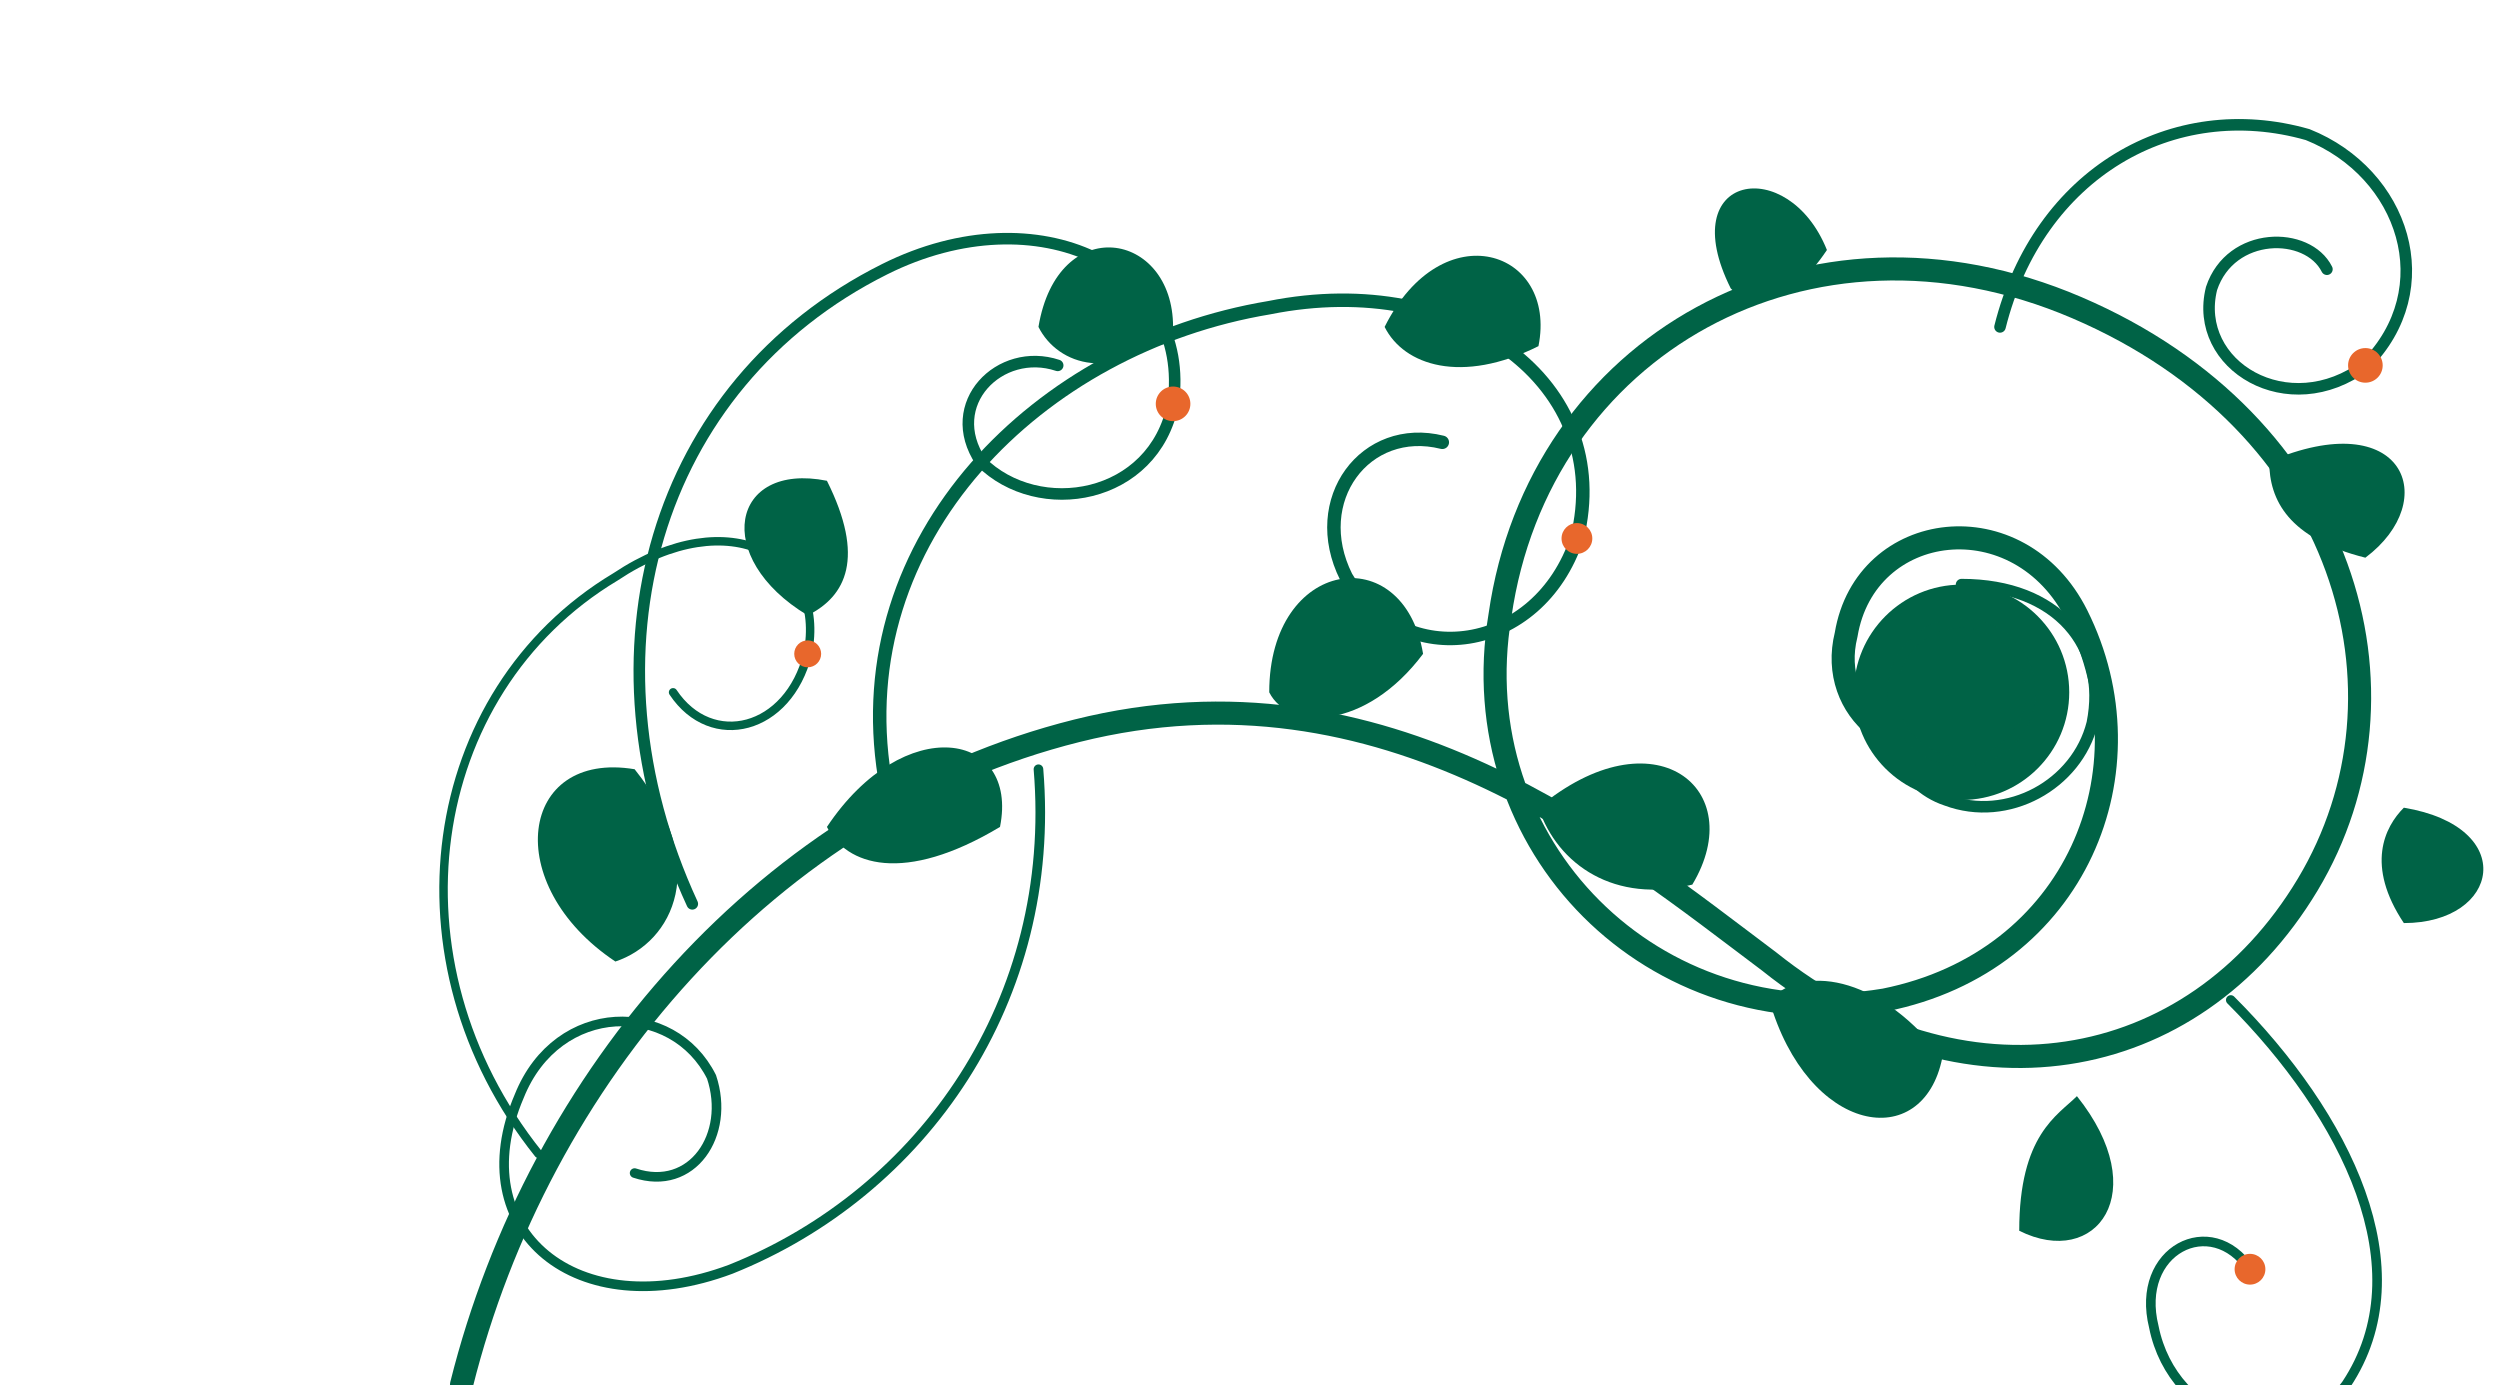
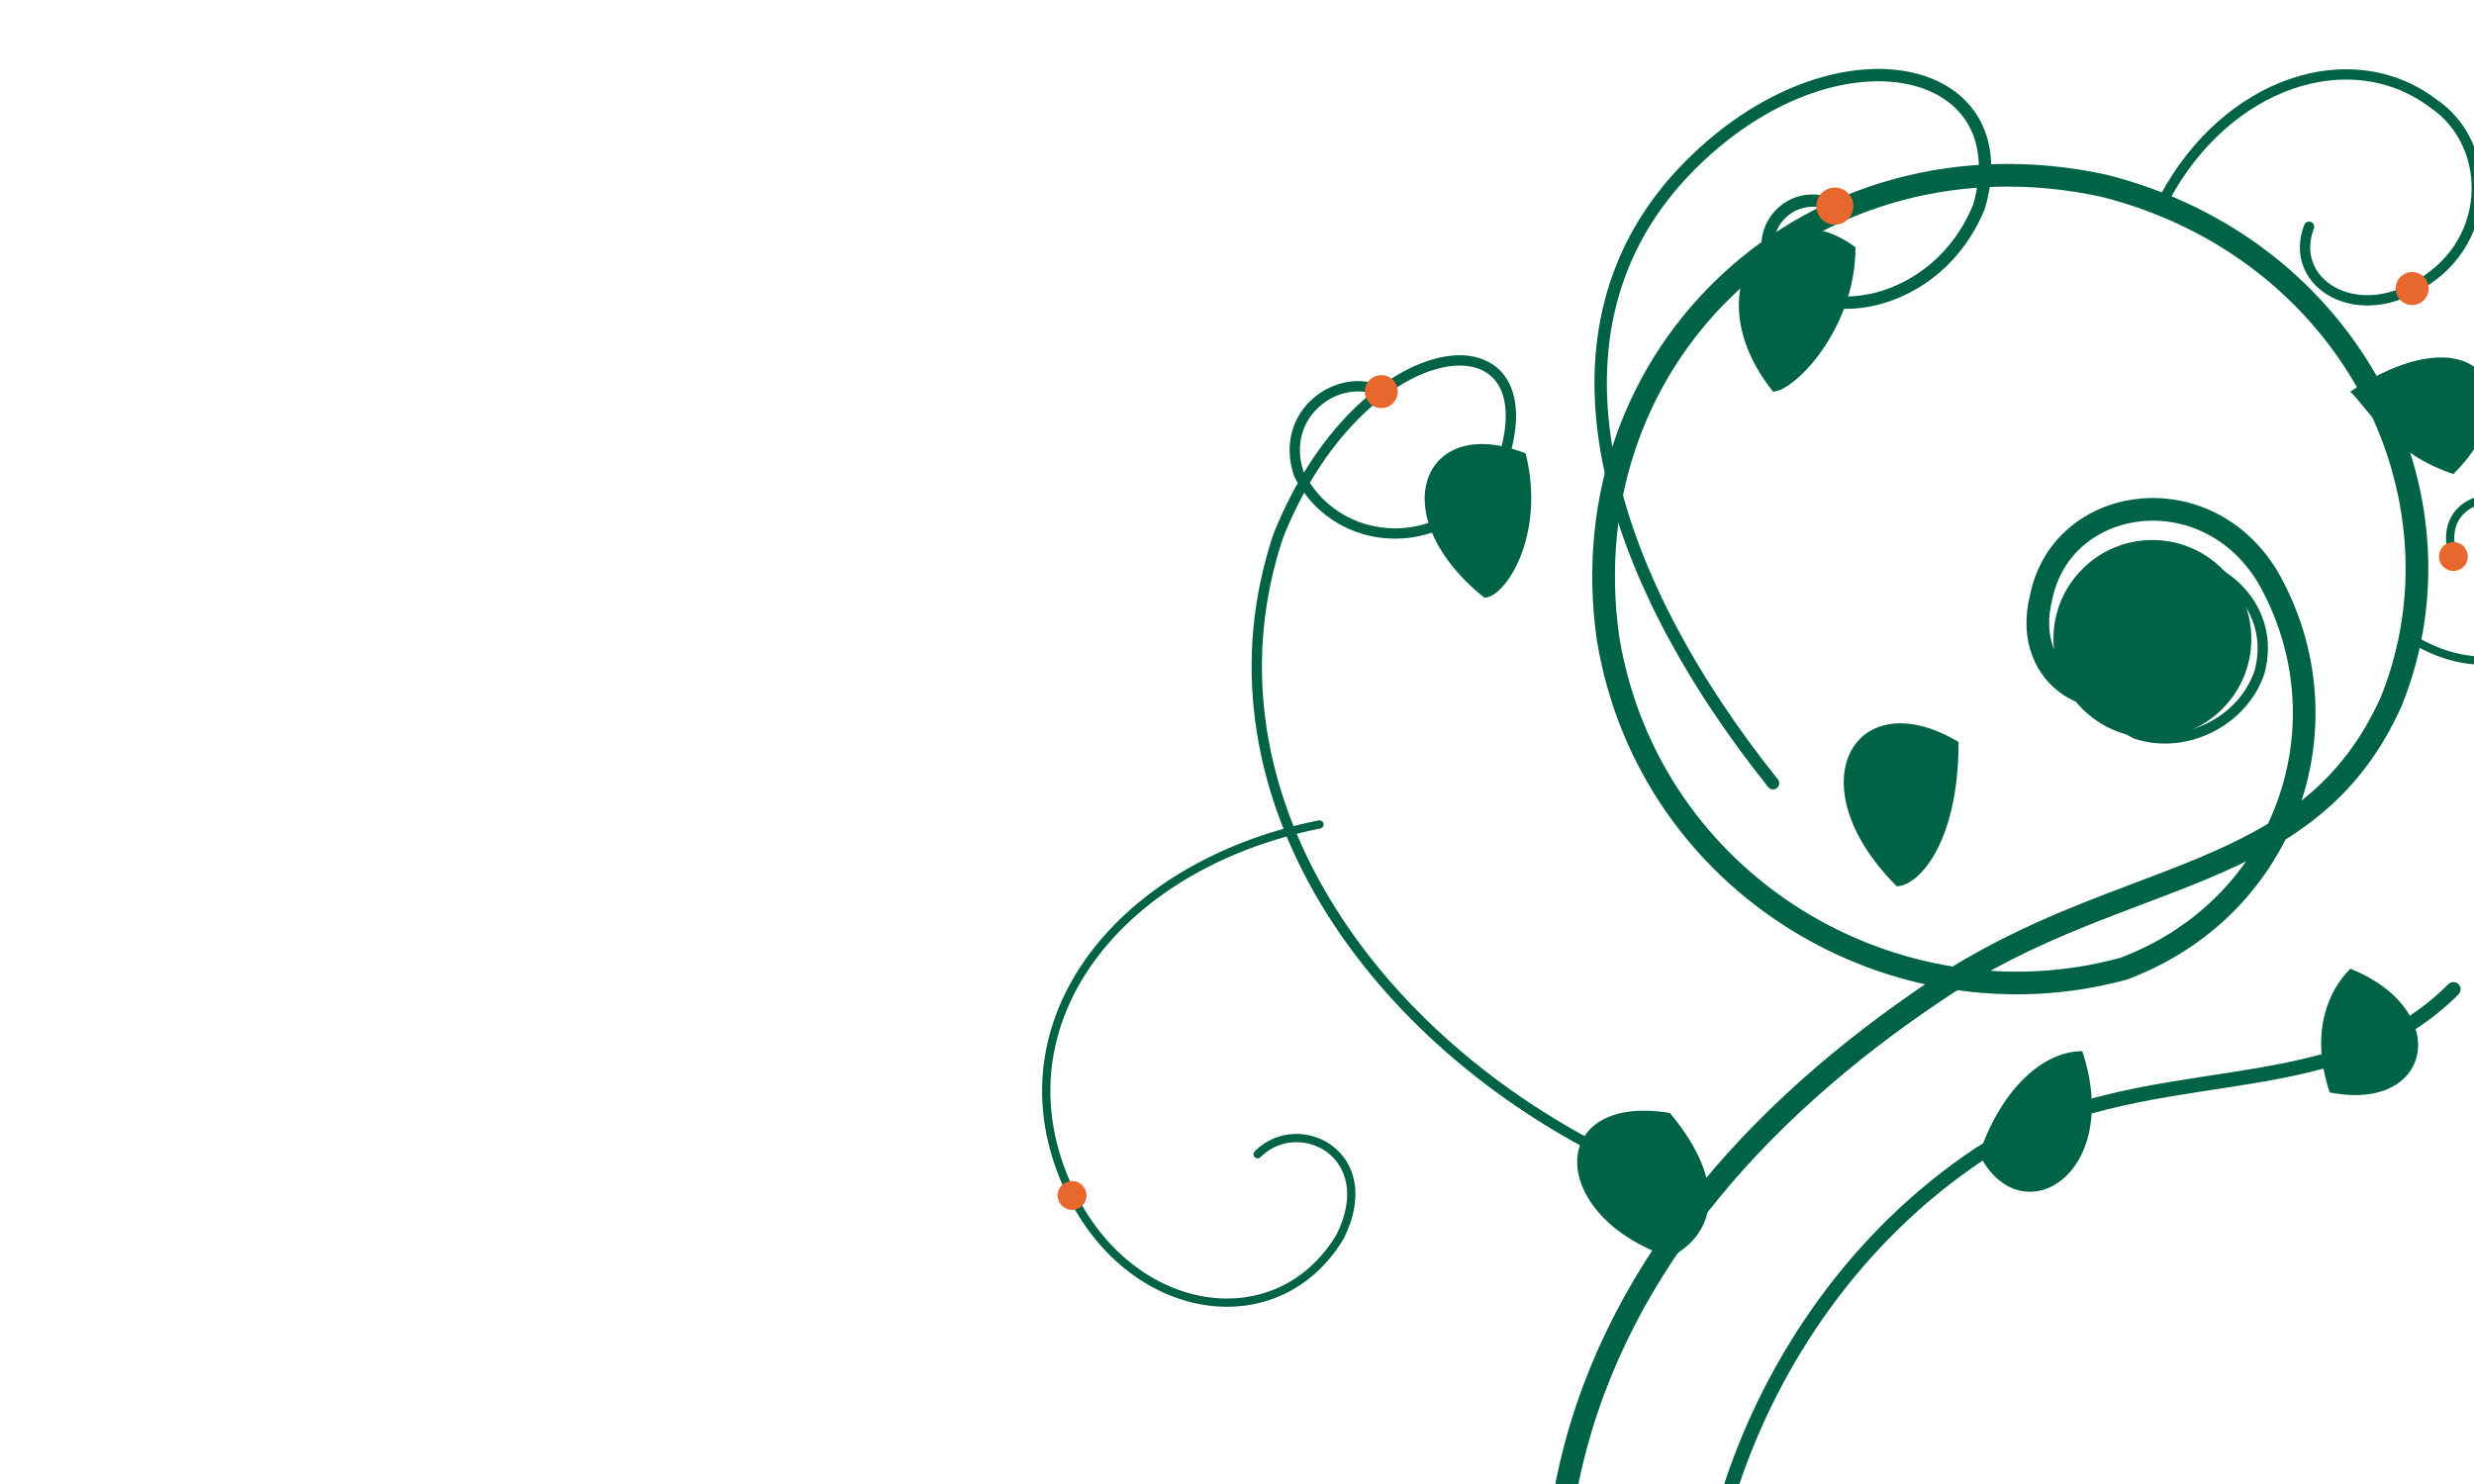
- <svg xmlns="http://www.w3.org/2000/svg" viewBox="0 0 650 360" fill="none" class="swirl-vine-ornament">
-   <path d="M 120 360 C 140 280 200 210 280 190 C 360 170 420 220 460 250 C 510 290 570 280 600 230 C 630 180 610 110 540 80 C 470 50 400 90 390 160 C 380 220 430 270 490 260 C 540 250 560 200 540 160 C 525 130 485 135 480 165 C 475 185 495 200 510 190" stroke="#006346" stroke-width="6" stroke-linecap="round" stroke-linejoin="round" />
-   <circle cx="510" cy="180" r="28" fill="#006346" />
-   <circle cx="510" cy="180" r="18" fill="none" stroke="#006346" stroke-width="2.5" opacity="0.6" />
-   <path d="M 510 152 C 535 152 548 168 544 188 C 540 204 522 214 506 208 C 494 204 488 190 494 178 C 498 170 510 168 516 174" stroke="#006346" stroke-width="3" stroke-linecap="round" />
-   <path d="M 230 202 C 220 140 270 90 330 80 C 380 70 420 100 410 140 C 400 170 365 175 350 150 C 340 130 355 110 375 115" stroke="#006346" stroke-width="3.5" stroke-linecap="round" />
-   <path d="M 180 235 C 150 170 170 100 230 70 C 270 50 310 70 305 105 C 300 130 270 135 255 120 C 245 105 260 90 275 95" stroke="#006346" stroke-width="3" stroke-linecap="round" />
-   <path d="M 140 300 C 100 250 110 180 160 150 C 190 130 215 145 210 170 C 205 190 185 195 175 180" stroke="#006346" stroke-width="2.2" stroke-linecap="round" />
-   <path d="M 270 200 C 275 260 240 310 190 330 C 150 345 120 320 135 285 C 145 260 175 260 185 280 C 190 295 180 310 165 305" stroke="#006346" stroke-width="2.5" stroke-linecap="round" />
-   <path d="M 520 85 C 530 45 565 25 600 35 C 625 45 635 75 615 95 C 595 110 570 95 575 75 C 580 60 600 60 605 70" stroke="#006346" stroke-width="3" stroke-linecap="round" />
-   <path d="M 580 260 C 610 290 630 330 610 360 C 595 380 565 370 560 345 C 555 325 575 315 585 330" stroke="#006346" stroke-width="2.5" stroke-linecap="round" />
-   <path d="M 160 250 C 130 230 135 195 165 200 C 185 225 175 245 160 250 Z" fill="#006346" />
-   <path d="M 215 215 C 235 185 265 190 260 215 C 235 230 220 225 215 215 Z" fill="#006346" />
-   <path d="M 330 180 C 330 145 365 140 370 170 C 355 190 335 190 330 180 Z" fill="#006346" />
-   <path d="M 400 210 C 430 185 455 205 440 230 C 420 235 405 225 400 210 Z" fill="#006346" />
-   <path d="M 460 260 C 470 295 500 300 505 275 C 490 255 470 250 460 260 Z" fill="#006346" />
-   <path d="M 270 85 C 275 55 305 60 305 85 C 290 100 275 95 270 85 Z" fill="#006346" />
-   <path d="M 360 85 C 375 55 405 65 400 90 C 380 100 365 95 360 85 Z" fill="#006346" />
-   <path d="M 210 160 C 185 145 190 120 215 125 C 225 145 220 155 210 160 Z" fill="#006346" />
-   <path d="M 590 120 C 625 105 635 130 615 145 C 595 140 590 130 590 120 Z" fill="#006346" />
-   <path d="M 450 75 C 435 45 465 40 475 65 C 465 80 455 80 450 75 Z" fill="#006346" />
-   <path d="M 625 210 C 655 215 650 240 625 240 C 615 225 620 215 625 210 Z" fill="#006346" />
-   <path d="M 540 285 C 560 310 545 330 525 320 C 525 295 535 290 540 285 Z" fill="#006346" />
-   <circle cx="305" cy="105" r="4.5" fill="#E8672C" />
-   <circle cx="410" cy="140" r="4" fill="#E8672C" />
-   <circle cx="615" cy="95" r="4.5" fill="#E8672C" />
-   <circle cx="210" cy="170" r="3.5" fill="#E8672C" />
-   <circle cx="585" cy="330" r="4" fill="#E8672C" />
+ <svg xmlns="http://www.w3.org/2000/svg" viewBox="0 0 600 360" fill="none" class="swirl-vine-ornament">
+   <path d="M 380 360 C 390 310 425 270 470 240 C 515 210 560 215 580 170 C 600 120 570 60 510 45 C 440 30 380 85 390 155 C 400 215 460 250 515 235 C 555 220 570 175 550 140 C 535 115 500 120 495 145 C 490 165 510 175 520 165" stroke="#006346" stroke-width="5.5" stroke-linecap="round" stroke-linejoin="round" />
+   <path d="M 420 360 C 430 330 450 300 480 280 C 520 255 565 270 595 240" stroke="#006346" stroke-width="3.5" stroke-linecap="round" />
+   <circle cx="522" cy="155" r="24" fill="#006346" />
+   <circle cx="522" cy="155" r="15" fill="none" stroke="#006346" stroke-width="2" opacity="0.6" />
+   <path d="M 522 135 C 540 135 552 148 548 163 C 544 175 530 182 518 178 C 510 174 506 164 510 156 C 513 150 521 148 525 152" stroke="#006346" stroke-width="2.5" stroke-linecap="round" />
+   <path d="M 430 190 C 390 140 370 80 410 40 C 445 5 490 15 480 50 C 470 75 440 80 430 65 C 425 55 435 45 445 50" stroke="#006346" stroke-width="3" stroke-linecap="round" />
+   <path d="M 390 280 C 330 250 290 190 310 130 C 330 80 375 75 365 110 C 355 135 325 135 315 115 C 310 100 325 90 335 95" stroke="#006346" stroke-width="2.5" stroke-linecap="round" />
+   <path d="M 320 200 C 270 210 240 250 260 290 C 275 320 310 325 325 300 C 335 280 315 270 305 280" stroke="#006346" stroke-width="2" stroke-linecap="round" />
+   <path d="M 525 48 C 540 20 570 10 590 25 C 605 35 605 60 585 70 C 570 78 555 68 560 55" stroke="#006346" stroke-width="2.5" stroke-linecap="round" />
+   <path d="M 585 155 C 610 170 630 150 620 130 C 610 115 590 120 595 135" stroke="#006346" stroke-width="2" stroke-linecap="round" />
+   <path d="M 405 305 C 375 295 375 265 405 270 C 420 288 415 300 405 305 Z" fill="#006346" />
+   <path d="M 460 215 C 435 190 450 165 475 180 C 475 205 465 215 460 215 Z" fill="#006346" />
+   <path d="M 360 145 C 335 125 345 100 370 110 C 375 130 365 145 360 145 Z" fill="#006346" />
+   <path d="M 430 95 C 410 70 430 45 450 60 C 450 80 435 95 430 95 Z" fill="#006346" />
+   <path d="M 570 95 C 600 75 615 95 595 115 C 580 110 575 100 570 95 Z" fill="#006346" />
+   <path d="M 570 235 C 595 245 590 270 565 265 C 560 250 565 240 570 235 Z" fill="#006346" />
+   <path d="M 505 255 C 515 285 490 300 480 280 C 485 265 495 255 505 255 Z" fill="#006346" />
+   <circle cx="445" cy="50" r="4.5" fill="#E8672C" />
+   <circle cx="335" cy="95" r="4" fill="#E8672C" />
+   <circle cx="585" cy="70" r="4" fill="#E8672C" />
+   <circle cx="260" cy="290" r="3.5" fill="#E8672C" />
+   <circle cx="595" cy="135" r="3.5" fill="#E8672C" />
</svg>
